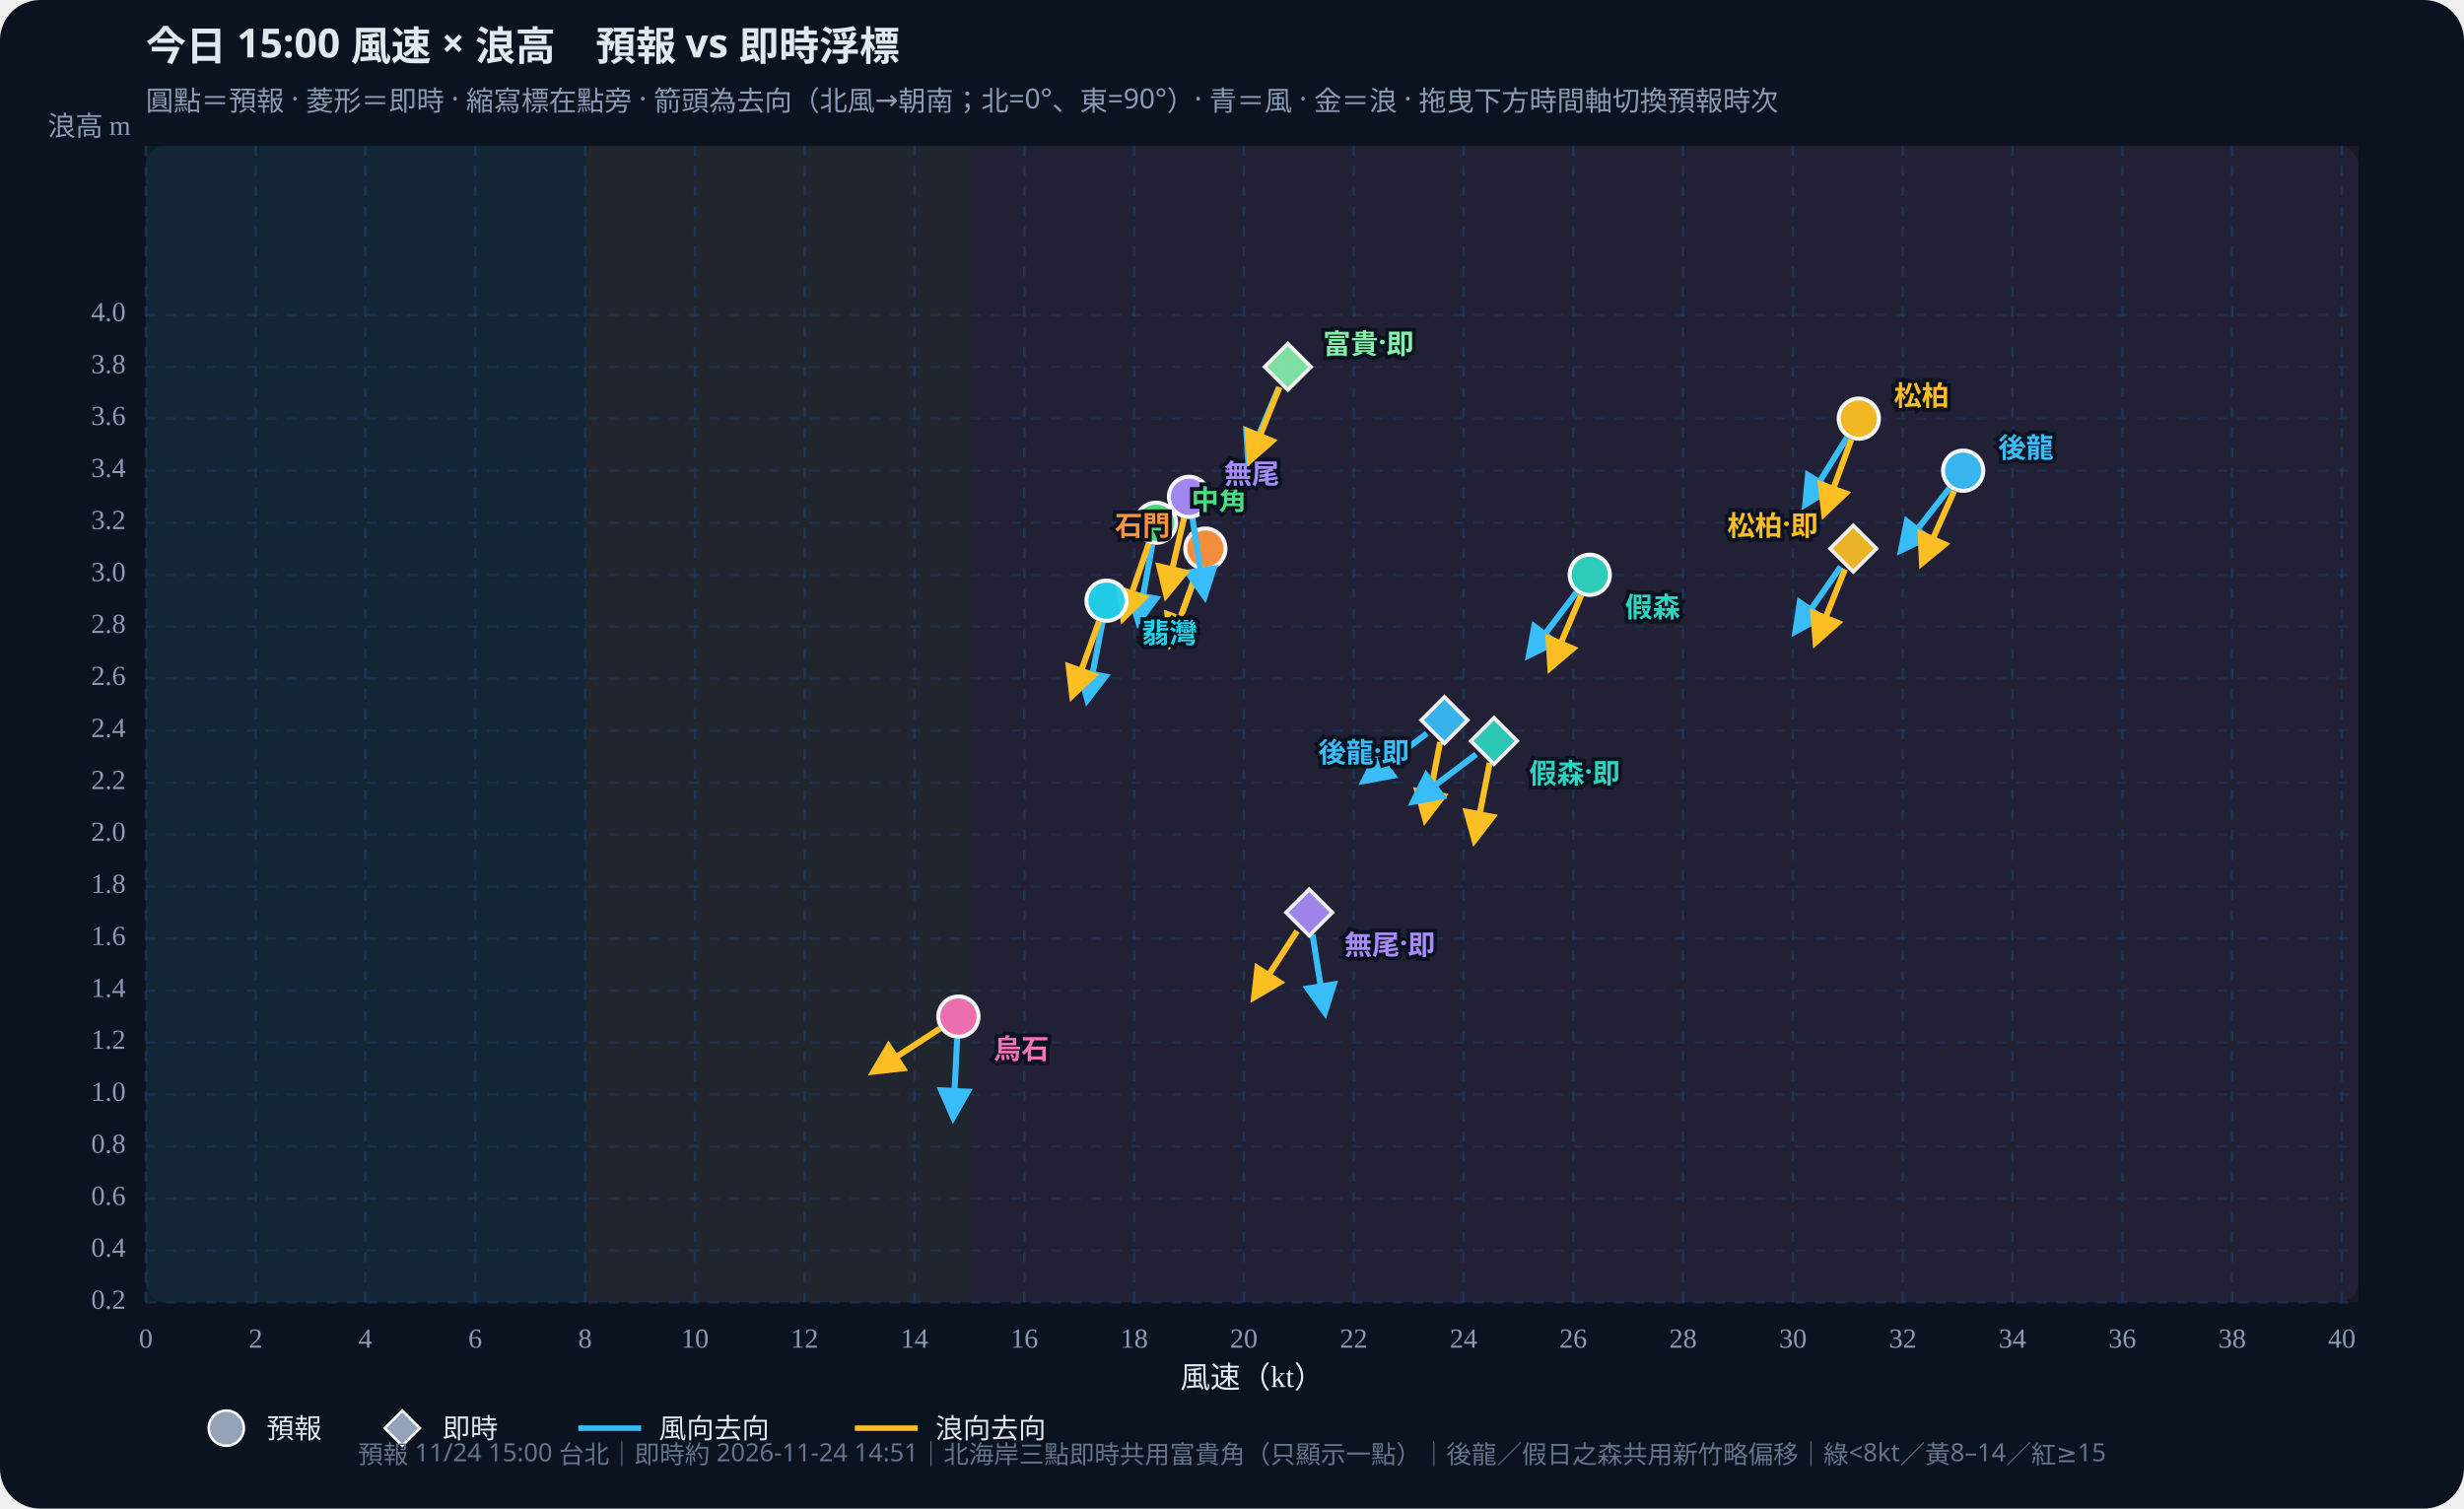
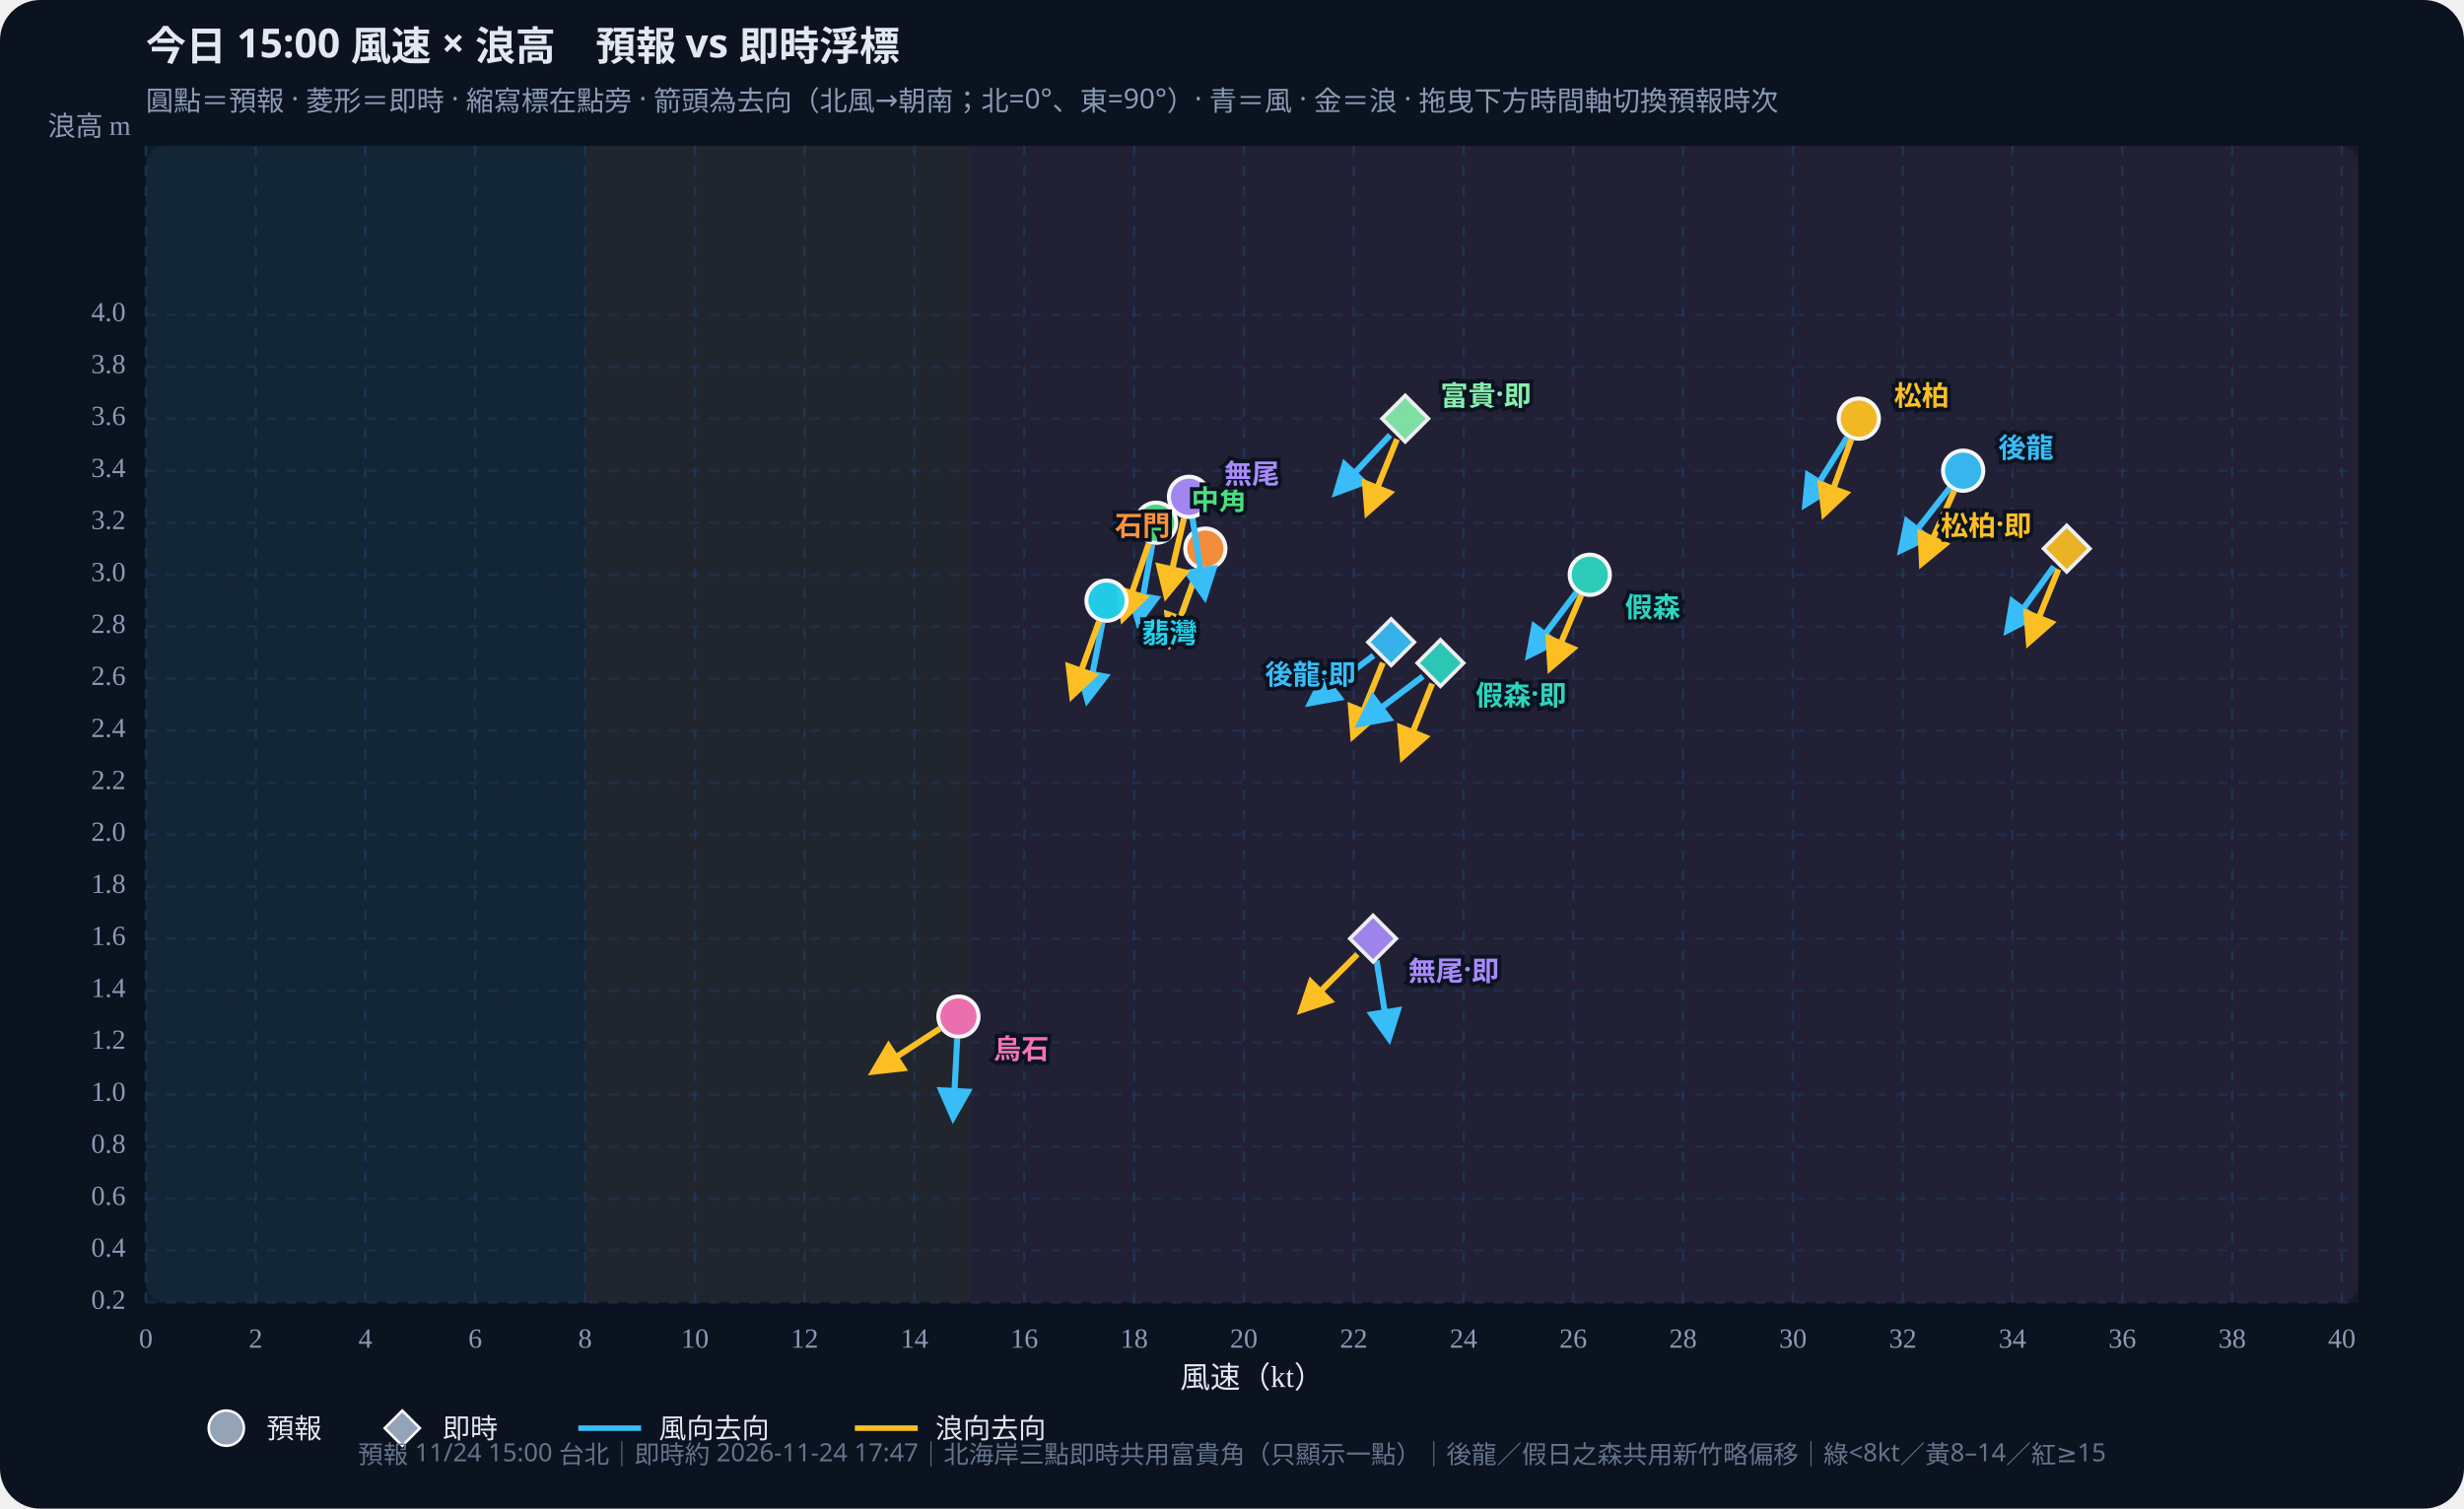
<svg xmlns="http://www.w3.org/2000/svg" id="wws-svg" viewBox="0 0 980 600" role="img" aria-label="風速與浪高散佈圖，可拖曳時間軸切換預報時次" style="width:100%;height:auto;display:block">
  <rect width="980" height="600" fill="#0b1220" rx="16" />
  <rect x="58" y="58" width="880" height="460" fill="#111a2e" rx="8" />
  <rect x="58.0" y="58" width="174.7" height="460" fill="#34d399" opacity="0.07" />
  <rect x="232.7" y="58" width="152.9" height="460" fill="#fbbf24" opacity="0.07" />
  <rect x="385.5" y="58" width="552.5" height="460" fill="#fb7185" opacity="0.07" />
  <defs>
    <marker id="arrow-38bdf8" viewBox="0 0 10 10" refX="8" refY="5" markerWidth="6" markerHeight="6" orient="auto-start-reverse">
      <path d="M0,0 L10,5 L0,10 z" fill="#38bdf8" />
    </marker>
    <marker id="arrow-fbbf24" viewBox="0 0 10 10" refX="8" refY="5" markerWidth="6" markerHeight="6" orient="auto-start-reverse">
      <path d="M0,0 L10,5 L0,10 z" fill="#fbbf24" />
    </marker>
  </defs>
  <text id="wws-title" x="58" y="24" fill="#e2e8f0" font-size="16" font-weight="700" font-family="Noto Sans TC,system-ui,sans-serif">今日 15:00 風速 × 浪高　預報 vs 即時浮標</text>
  <text x="58" y="44" fill="#8b9bb4" font-size="11" font-family="Noto Sans TC,system-ui,sans-serif">圓點＝預報 · 菱形＝即時 · 縮寫標在點旁 · 箭頭為去向（北風→朝南；北=0°、東=90°）· 青＝風 · 金＝浪 · 拖曳下方時間軸切換預報時次</text>
  <line x1="58.0" y1="58" x2="58.0" y2="518" stroke="#1e3a5f" stroke-dasharray="4 4" opacity="0.7" />
  <text x="58.0" y="536" text-anchor="middle" fill="#8b9bb4" font-size="11">0</text>
  <line x1="101.7" y1="58" x2="101.7" y2="518" stroke="#1e3a5f" stroke-dasharray="4 4" opacity="0.7" />
  <text x="101.7" y="536" text-anchor="middle" fill="#8b9bb4" font-size="11">2</text>
  <line x1="145.3" y1="58" x2="145.3" y2="518" stroke="#1e3a5f" stroke-dasharray="4 4" opacity="0.7" />
  <text x="145.3" y="536" text-anchor="middle" fill="#8b9bb4" font-size="11">4</text>
  <line x1="189.0" y1="58" x2="189.0" y2="518" stroke="#1e3a5f" stroke-dasharray="4 4" opacity="0.7" />
  <text x="189.0" y="536" text-anchor="middle" fill="#8b9bb4" font-size="11">6</text>
  <line x1="232.7" y1="58" x2="232.7" y2="518" stroke="#1e3a5f" stroke-dasharray="4 4" opacity="0.7" />
  <text x="232.7" y="536" text-anchor="middle" fill="#8b9bb4" font-size="11">8</text>
  <line x1="276.4" y1="58" x2="276.4" y2="518" stroke="#1e3a5f" stroke-dasharray="4 4" opacity="0.7" />
  <text x="276.4" y="536" text-anchor="middle" fill="#8b9bb4" font-size="11">10</text>
  <line x1="320.0" y1="58" x2="320.0" y2="518" stroke="#1e3a5f" stroke-dasharray="4 4" opacity="0.7" />
  <text x="320.0" y="536" text-anchor="middle" fill="#8b9bb4" font-size="11">12</text>
  <line x1="363.7" y1="58" x2="363.7" y2="518" stroke="#1e3a5f" stroke-dasharray="4 4" opacity="0.7" />
  <text x="363.7" y="536" text-anchor="middle" fill="#8b9bb4" font-size="11">14</text>
  <line x1="407.4" y1="58" x2="407.4" y2="518" stroke="#1e3a5f" stroke-dasharray="4 4" opacity="0.7" />
  <text x="407.4" y="536" text-anchor="middle" fill="#8b9bb4" font-size="11">16</text>
  <line x1="451.1" y1="58" x2="451.1" y2="518" stroke="#1e3a5f" stroke-dasharray="4 4" opacity="0.7" />
  <text x="451.1" y="536" text-anchor="middle" fill="#8b9bb4" font-size="11">18</text>
  <line x1="494.7" y1="58" x2="494.7" y2="518" stroke="#1e3a5f" stroke-dasharray="4 4" opacity="0.7" />
  <text x="494.7" y="536" text-anchor="middle" fill="#8b9bb4" font-size="11">20</text>
  <line x1="538.4" y1="58" x2="538.4" y2="518" stroke="#1e3a5f" stroke-dasharray="4 4" opacity="0.7" />
  <text x="538.4" y="536" text-anchor="middle" fill="#8b9bb4" font-size="11">22</text>
  <line x1="582.1" y1="58" x2="582.1" y2="518" stroke="#1e3a5f" stroke-dasharray="4 4" opacity="0.7" />
  <text x="582.1" y="536" text-anchor="middle" fill="#8b9bb4" font-size="11">24</text>
  <line x1="625.7" y1="58" x2="625.7" y2="518" stroke="#1e3a5f" stroke-dasharray="4 4" opacity="0.7" />
  <text x="625.7" y="536" text-anchor="middle" fill="#8b9bb4" font-size="11">26</text>
  <line x1="669.4" y1="58" x2="669.4" y2="518" stroke="#1e3a5f" stroke-dasharray="4 4" opacity="0.7" />
  <text x="669.4" y="536" text-anchor="middle" fill="#8b9bb4" font-size="11">28</text>
  <line x1="713.1" y1="58" x2="713.1" y2="518" stroke="#1e3a5f" stroke-dasharray="4 4" opacity="0.7" />
  <text x="713.1" y="536" text-anchor="middle" fill="#8b9bb4" font-size="11">30</text>
  <line x1="756.8" y1="58" x2="756.8" y2="518" stroke="#1e3a5f" stroke-dasharray="4 4" opacity="0.7" />
  <text x="756.8" y="536" text-anchor="middle" fill="#8b9bb4" font-size="11">32</text>
  <line x1="800.4" y1="58" x2="800.4" y2="518" stroke="#1e3a5f" stroke-dasharray="4 4" opacity="0.7" />
  <text x="800.4" y="536" text-anchor="middle" fill="#8b9bb4" font-size="11">34</text>
  <line x1="844.1" y1="58" x2="844.1" y2="518" stroke="#1e3a5f" stroke-dasharray="4 4" opacity="0.7" />
  <text x="844.1" y="536" text-anchor="middle" fill="#8b9bb4" font-size="11">36</text>
  <line x1="887.8" y1="58" x2="887.8" y2="518" stroke="#1e3a5f" stroke-dasharray="4 4" opacity="0.7" />
  <text x="887.8" y="536" text-anchor="middle" fill="#8b9bb4" font-size="11">38</text>
  <line x1="931.4" y1="58" x2="931.4" y2="518" stroke="#1e3a5f" stroke-dasharray="4 4" opacity="0.7" />
  <text x="931.4" y="536" text-anchor="middle" fill="#8b9bb4" font-size="11">40</text>
  <line x1="58" y1="518.0" x2="938" y2="518.0" stroke="#1e3a5f" stroke-dasharray="4 4" opacity="0.5" />
  <text x="50" y="518.0" text-anchor="end" dominant-baseline="middle" fill="#8b9bb4" font-size="11">0.2</text>
  <line x1="58" y1="497.3" x2="938" y2="497.3" stroke="#1e3a5f" stroke-dasharray="4 4" opacity="0.5" />
  <text x="50" y="497.3" text-anchor="end" dominant-baseline="middle" fill="#8b9bb4" font-size="11">0.4</text>
  <line x1="58" y1="476.7" x2="938" y2="476.7" stroke="#1e3a5f" stroke-dasharray="4 4" opacity="0.5" />
  <text x="50" y="476.7" text-anchor="end" dominant-baseline="middle" fill="#8b9bb4" font-size="11">0.6</text>
  <line x1="58" y1="456.0" x2="938" y2="456.0" stroke="#1e3a5f" stroke-dasharray="4 4" opacity="0.5" />
  <text x="50" y="456.0" text-anchor="end" dominant-baseline="middle" fill="#8b9bb4" font-size="11">0.8</text>
  <line x1="58" y1="435.3" x2="938" y2="435.3" stroke="#1e3a5f" stroke-dasharray="4 4" opacity="0.5" />
  <text x="50" y="435.3" text-anchor="end" dominant-baseline="middle" fill="#8b9bb4" font-size="11">1.0</text>
  <line x1="58" y1="414.6" x2="938" y2="414.6" stroke="#1e3a5f" stroke-dasharray="4 4" opacity="0.5" />
  <text x="50" y="414.6" text-anchor="end" dominant-baseline="middle" fill="#8b9bb4" font-size="11">1.2</text>
  <line x1="58" y1="394.0" x2="938" y2="394.0" stroke="#1e3a5f" stroke-dasharray="4 4" opacity="0.5" />
  <text x="50" y="394.0" text-anchor="end" dominant-baseline="middle" fill="#8b9bb4" font-size="11">1.4</text>
  <line x1="58" y1="373.3" x2="938" y2="373.3" stroke="#1e3a5f" stroke-dasharray="4 4" opacity="0.5" />
  <text x="50" y="373.3" text-anchor="end" dominant-baseline="middle" fill="#8b9bb4" font-size="11">1.6</text>
  <line x1="58" y1="352.6" x2="938" y2="352.6" stroke="#1e3a5f" stroke-dasharray="4 4" opacity="0.5" />
  <text x="50" y="352.6" text-anchor="end" dominant-baseline="middle" fill="#8b9bb4" font-size="11">1.8</text>
  <line x1="58" y1="331.9" x2="938" y2="331.9" stroke="#1e3a5f" stroke-dasharray="4 4" opacity="0.5" />
  <text x="50" y="331.9" text-anchor="end" dominant-baseline="middle" fill="#8b9bb4" font-size="11">2.0</text>
  <line x1="58" y1="311.3" x2="938" y2="311.3" stroke="#1e3a5f" stroke-dasharray="4 4" opacity="0.5" />
  <text x="50" y="311.3" text-anchor="end" dominant-baseline="middle" fill="#8b9bb4" font-size="11">2.2</text>
  <line x1="58" y1="290.6" x2="938" y2="290.6" stroke="#1e3a5f" stroke-dasharray="4 4" opacity="0.5" />
  <text x="50" y="290.6" text-anchor="end" dominant-baseline="middle" fill="#8b9bb4" font-size="11">2.4</text>
  <line x1="58" y1="269.9" x2="938" y2="269.9" stroke="#1e3a5f" stroke-dasharray="4 4" opacity="0.5" />
  <text x="50" y="269.9" text-anchor="end" dominant-baseline="middle" fill="#8b9bb4" font-size="11">2.6</text>
  <line x1="58" y1="249.2" x2="938" y2="249.2" stroke="#1e3a5f" stroke-dasharray="4 4" opacity="0.5" />
  <text x="50" y="249.2" text-anchor="end" dominant-baseline="middle" fill="#8b9bb4" font-size="11">2.8</text>
  <line x1="58" y1="228.6" x2="938" y2="228.6" stroke="#1e3a5f" stroke-dasharray="4 4" opacity="0.5" />
  <text x="50" y="228.6" text-anchor="end" dominant-baseline="middle" fill="#8b9bb4" font-size="11">3.0</text>
  <line x1="58" y1="207.9" x2="938" y2="207.9" stroke="#1e3a5f" stroke-dasharray="4 4" opacity="0.5" />
  <text x="50" y="207.9" text-anchor="end" dominant-baseline="middle" fill="#8b9bb4" font-size="11">3.2</text>
  <line x1="58" y1="187.2" x2="938" y2="187.2" stroke="#1e3a5f" stroke-dasharray="4 4" opacity="0.5" />
  <text x="50" y="187.2" text-anchor="end" dominant-baseline="middle" fill="#8b9bb4" font-size="11">3.4</text>
  <line x1="58" y1="166.5" x2="938" y2="166.5" stroke="#1e3a5f" stroke-dasharray="4 4" opacity="0.5" />
  <text x="50" y="166.5" text-anchor="end" dominant-baseline="middle" fill="#8b9bb4" font-size="11">3.6</text>
  <line x1="58" y1="145.9" x2="938" y2="145.9" stroke="#1e3a5f" stroke-dasharray="4 4" opacity="0.5" />
  <text x="50" y="145.9" text-anchor="end" dominant-baseline="middle" fill="#8b9bb4" font-size="11">3.8</text>
  <line x1="58" y1="125.2" x2="938" y2="125.2" stroke="#1e3a5f" stroke-dasharray="4 4" opacity="0.5" />
  <text x="50" y="125.2" text-anchor="end" dominant-baseline="middle" fill="#8b9bb4" font-size="11">4.0</text>
  <text x="498" y="552" text-anchor="middle" fill="#e2e8f0" font-size="12">風速（kt）</text>
  <text x="52" y="54" text-anchor="end" fill="#8b9bb4" font-size="11">浪高 m</text>
  <g id="wws-forecast-layer">
    <line x1="775.4" y1="194.1" x2="756.2" y2="218.7" stroke="#38bdf8" stroke-width="2.4" marker-end="url(#arrow-38bdf8)" />
    <line x1="777.2" y1="195.3" x2="764.5" y2="223.8" stroke="#fbbf24" stroke-width="2.4" marker-end="url(#arrow-fbbf24)" />
    <circle cx="780.8" cy="187.2" r="8.0" fill="#38bdf8" stroke="#fff" stroke-width="1.6" opacity="0.95" />
    <line x1="627.0" y1="235.6" x2="608.2" y2="260.5" stroke="#38bdf8" stroke-width="2.4" marker-end="url(#arrow-38bdf8)" />
    <line x1="628.9" y1="236.7" x2="616.7" y2="265.4" stroke="#fbbf24" stroke-width="2.4" marker-end="url(#arrow-fbbf24)" />
    <circle cx="632.3" cy="228.6" r="8.0" fill="#2dd4bf" stroke="#fff" stroke-width="1.6" opacity="0.95" />
    <line x1="734.6" y1="174.0" x2="718.1" y2="200.5" stroke="#38bdf8" stroke-width="2.4" marker-end="url(#arrow-38bdf8)" />
    <line x1="736.3" y1="174.8" x2="725.6" y2="204.1" stroke="#fbbf24" stroke-width="2.4" marker-end="url(#arrow-fbbf24)" />
    <circle cx="739.3" cy="166.5" r="8.0" fill="#fbbf24" stroke="#fff" stroke-width="1.6" opacity="0.95" />
    <line x1="458.3" y1="216.6" x2="452.8" y2="247.3" stroke="#38bdf8" stroke-width="2.4" marker-end="url(#arrow-38bdf8)" />
    <line x1="456.9" y1="216.2" x2="446.8" y2="245.7" stroke="#fbbf24" stroke-width="2.4" marker-end="url(#arrow-fbbf24)" />
    <circle cx="459.8" cy="207.9" r="8.0" fill="#4ade80" stroke="#fff" stroke-width="1.6" opacity="0.95" />
    <line x1="438.5" y1="247.5" x2="432.5" y2="278.2" stroke="#38bdf8" stroke-width="2.4" marker-end="url(#arrow-38bdf8)" />
    <line x1="437.1" y1="247.2" x2="426.5" y2="276.5" stroke="#fbbf24" stroke-width="2.4" marker-end="url(#arrow-fbbf24)" />
    <circle cx="440.1" cy="238.9" r="8.0" fill="#22d3ee" stroke="#fff" stroke-width="1.6" opacity="0.95" />
    <line x1="476.4" y1="226.5" x2="465.8" y2="255.8" stroke="#38bdf8" stroke-width="2.4" marker-end="url(#arrow-38bdf8)" />
    <line x1="476.4" y1="226.5" x2="465.8" y2="255.8" stroke="#fbbf24" stroke-width="2.4" marker-end="url(#arrow-fbbf24)" />
    <circle cx="479.4" cy="218.2" r="8.0" fill="#fb923c" stroke="#fff" stroke-width="1.6" opacity="0.95" />
    <line x1="474.3" y1="206.2" x2="479.1" y2="237.1" stroke="#38bdf8" stroke-width="2.4" marker-end="url(#arrow-38bdf8)" />
    <line x1="470.9" y1="206.1" x2="463.9" y2="236.5" stroke="#fbbf24" stroke-width="2.4" marker-end="url(#arrow-fbbf24)" />
    <circle cx="472.9" cy="197.6" r="8.0" fill="#a78bfa" stroke="#fff" stroke-width="1.6" opacity="0.95" />
    <line x1="380.7" y1="413.1" x2="379.1" y2="444.2" stroke="#38bdf8" stroke-width="2.4" marker-end="url(#arrow-38bdf8)" />
    <line x1="373.8" y1="409.1" x2="347.6" y2="426.1" stroke="#fbbf24" stroke-width="2.4" marker-end="url(#arrow-fbbf24)" />
    <circle cx="381.2" cy="404.3" r="8.0" fill="#f472b6" stroke="#fff" stroke-width="1.6" opacity="0.95" />
    <text x="794.8" y="177.2" text-anchor="start" dominant-baseline="central" fill="#38bdf8" font-size="11" font-weight="700" font-family="Noto Sans TC,system-ui,sans-serif" stroke="#0b1220" stroke-width="3" paint-order="stroke">後龍</text>
    <text x="646.3" y="240.6" text-anchor="start" dominant-baseline="central" fill="#2dd4bf" font-size="11" font-weight="700" font-family="Noto Sans TC,system-ui,sans-serif" stroke="#0b1220" stroke-width="3" paint-order="stroke">假森</text>
    <text x="753.3" y="156.5" text-anchor="start" dominant-baseline="central" fill="#fbbf24" font-size="11" font-weight="700" font-family="Noto Sans TC,system-ui,sans-serif" stroke="#0b1220" stroke-width="3" paint-order="stroke">松柏</text>
    <text x="473.8" y="197.9" text-anchor="start" dominant-baseline="central" fill="#4ade80" font-size="11" font-weight="700" font-family="Noto Sans TC,system-ui,sans-serif" stroke="#0b1220" stroke-width="3" paint-order="stroke">中角</text>
    <text x="454.1" y="250.9" text-anchor="start" dominant-baseline="central" fill="#22d3ee" font-size="11" font-weight="700" font-family="Noto Sans TC,system-ui,sans-serif" stroke="#0b1220" stroke-width="3" paint-order="stroke">翡灣</text>
    <text x="465.4" y="208.2" text-anchor="end" dominant-baseline="central" fill="#fb923c" font-size="11" font-weight="700" font-family="Noto Sans TC,system-ui,sans-serif" stroke="#0b1220" stroke-width="3" paint-order="stroke">石門</text>
    <text x="486.9" y="187.6" text-anchor="start" dominant-baseline="central" fill="#a78bfa" font-size="11" font-weight="700" font-family="Noto Sans TC,system-ui,sans-serif" stroke="#0b1220" stroke-width="3" paint-order="stroke">無尾</text>
    <text x="395.2" y="416.3" text-anchor="start" dominant-baseline="central" fill="#f472b6" font-size="11" font-weight="700" font-family="Noto Sans TC,system-ui,sans-serif" stroke="#0b1220" stroke-width="3" paint-order="stroke">烏石</text>
  </g>
  <g id="wws-live-layer">
-     <line x1="567.5" y1="291.7" x2="542.6" y2="310.5" stroke="#38bdf8" stroke-width="2.4" marker-end="url(#arrow-38bdf8)" />
-     <line x1="572.8" y1="295.1" x2="566.9" y2="325.7" stroke="#fbbf24" stroke-width="2.4" marker-end="url(#arrow-fbbf24)" />
-     <polygon points="574.5,277.2 583.7,286.4 574.5,295.6 565.3,286.4" fill="#38bdf8" stroke="#fff" stroke-width="1.5" opacity="0.92" />
-     <line x1="587.1" y1="300.0" x2="562.2" y2="318.8" stroke="#38bdf8" stroke-width="2.4" marker-end="url(#arrow-38bdf8)" />
-     <line x1="592.5" y1="303.4" x2="586.5" y2="334.0" stroke="#fbbf24" stroke-width="2.4" marker-end="url(#arrow-fbbf24)" />
-     <polygon points="594.2,285.5 603.4,294.7 594.2,303.9 585.0,294.7" fill="#2dd4bf" stroke="#fff" stroke-width="1.5" opacity="0.92" />
-     <line x1="732.1" y1="225.4" x2="714.2" y2="251.0" stroke="#38bdf8" stroke-width="2.4" marker-end="url(#arrow-38bdf8)" />
-     <line x1="733.8" y1="226.4" x2="722.2" y2="255.3" stroke="#fbbf24" stroke-width="2.4" marker-end="url(#arrow-fbbf24)" />
-     <polygon points="737.1,209.0 746.3,218.2 737.1,227.4 727.9,218.2" fill="#fbbf24" stroke="#fff" stroke-width="1.5" opacity="0.92" />
-     <line x1="508.7" y1="154.0" x2="496.5" y2="182.7" stroke="#38bdf8" stroke-width="2.4" marker-end="url(#arrow-38bdf8)" />
-     <line x1="508.9" y1="154.0" x2="497.2" y2="183.0" stroke="#fbbf24" stroke-width="2.4" marker-end="url(#arrow-fbbf24)" />
-     <polygon points="512.2,136.7 521.4,145.9 512.2,155.1 503.0,145.9" fill="#86efac" stroke="#fff" stroke-width="1.5" opacity="0.92" />
-     <line x1="522.0" y1="371.6" x2="526.9" y2="402.5" stroke="#38bdf8" stroke-width="2.4" marker-end="url(#arrow-38bdf8)" />
-     <line x1="515.9" y1="370.3" x2="498.9" y2="396.5" stroke="#fbbf24" stroke-width="2.4" marker-end="url(#arrow-fbbf24)" />
-     <polygon points="520.7,353.7 529.9,362.9 520.7,372.1 511.5,362.9" fill="#a78bfa" stroke="#fff" stroke-width="1.5" opacity="0.92" />
-     <text x="560.5" y="298.4" text-anchor="end" dominant-baseline="central" fill="#38bdf8" font-size="11" font-weight="700" font-family="Noto Sans TC,system-ui,sans-serif" stroke="#0b1220" stroke-width="3" paint-order="stroke">後龍·即</text>
-     <text x="608.2" y="306.7" text-anchor="start" dominant-baseline="central" fill="#2dd4bf" font-size="11" font-weight="700" font-family="Noto Sans TC,system-ui,sans-serif" stroke="#0b1220" stroke-width="3" paint-order="stroke">假森·即</text>
-     <text x="723.1" y="208.2" text-anchor="end" dominant-baseline="central" fill="#fbbf24" font-size="11" font-weight="700" font-family="Noto Sans TC,system-ui,sans-serif" stroke="#0b1220" stroke-width="3" paint-order="stroke">松柏·即</text>
-     <text x="526.2" y="135.9" text-anchor="start" dominant-baseline="central" fill="#86efac" font-size="11" font-weight="700" font-family="Noto Sans TC,system-ui,sans-serif" stroke="#0b1220" stroke-width="3" paint-order="stroke">富貴·即</text>
-     <text x="534.7" y="374.9" text-anchor="start" dominant-baseline="central" fill="#a78bfa" font-size="11" font-weight="700" font-family="Noto Sans TC,system-ui,sans-serif" stroke="#0b1220" stroke-width="3" paint-order="stroke">無尾·即</text>
+     <line x1="546.3" y1="260.7" x2="521.3" y2="279.5" stroke="#38bdf8" stroke-width="2.4" marker-end="url(#arrow-38bdf8)" />
+     <line x1="550.0" y1="263.6" x2="538.3" y2="292.5" stroke="#fbbf24" stroke-width="2.4" marker-end="url(#arrow-fbbf24)" />
+     <polygon points="553.3,246.2 562.5,255.4 553.3,264.6 544.1,255.4" fill="#38bdf8" stroke="#fff" stroke-width="1.5" opacity="0.92" />
+     <line x1="565.9" y1="269.0" x2="541.0" y2="287.8" stroke="#38bdf8" stroke-width="2.4" marker-end="url(#arrow-38bdf8)" />
+     <line x1="569.6" y1="271.9" x2="558.0" y2="300.8" stroke="#fbbf24" stroke-width="2.4" marker-end="url(#arrow-fbbf24)" />
+     <polygon points="572.9,254.5 582.1,263.7 572.9,272.9 563.7,263.7" fill="#2dd4bf" stroke="#fff" stroke-width="1.5" opacity="0.92" />
+     <line x1="816.9" y1="225.3" x2="798.5" y2="250.6" stroke="#38bdf8" stroke-width="2.4" marker-end="url(#arrow-38bdf8)" />
+     <line x1="818.7" y1="226.4" x2="807.0" y2="255.3" stroke="#fbbf24" stroke-width="2.4" marker-end="url(#arrow-fbbf24)" />
+     <polygon points="822.0,209.0 831.2,218.2 822.0,227.4 812.8,218.2" fill="#fbbf24" stroke="#fff" stroke-width="1.5" opacity="0.92" />
+     <line x1="552.9" y1="173.0" x2="531.6" y2="195.8" stroke="#38bdf8" stroke-width="2.4" marker-end="url(#arrow-38bdf8)" />
+     <line x1="555.6" y1="174.7" x2="543.9" y2="203.6" stroke="#fbbf24" stroke-width="2.4" marker-end="url(#arrow-fbbf24)" />
+     <polygon points="558.9,157.3 568.1,166.5 558.9,175.7 549.7,166.5" fill="#86efac" stroke="#fff" stroke-width="1.5" opacity="0.92" />
+     <line x1="547.5" y1="382.0" x2="552.4" y2="412.8" stroke="#38bdf8" stroke-width="2.4" marker-end="url(#arrow-38bdf8)" />
+     <line x1="539.9" y1="379.5" x2="517.8" y2="401.6" stroke="#fbbf24" stroke-width="2.4" marker-end="url(#arrow-fbbf24)" />
+     <polygon points="546.1,364.1 555.3,373.3 546.1,382.5 536.9,373.3" fill="#a78bfa" stroke="#fff" stroke-width="1.5" opacity="0.92" />
+     <text x="539.3" y="267.4" text-anchor="end" dominant-baseline="central" fill="#38bdf8" font-size="11" font-weight="700" font-family="Noto Sans TC,system-ui,sans-serif" stroke="#0b1220" stroke-width="3" paint-order="stroke">後龍·即</text>
+     <text x="586.9" y="275.7" text-anchor="start" dominant-baseline="central" fill="#2dd4bf" font-size="11" font-weight="700" font-family="Noto Sans TC,system-ui,sans-serif" stroke="#0b1220" stroke-width="3" paint-order="stroke">假森·即</text>
+     <text x="808.0" y="208.2" text-anchor="end" dominant-baseline="central" fill="#fbbf24" font-size="11" font-weight="700" font-family="Noto Sans TC,system-ui,sans-serif" stroke="#0b1220" stroke-width="3" paint-order="stroke">松柏·即</text>
+     <text x="572.9" y="156.5" text-anchor="start" dominant-baseline="central" fill="#86efac" font-size="11" font-weight="700" font-family="Noto Sans TC,system-ui,sans-serif" stroke="#0b1220" stroke-width="3" paint-order="stroke">富貴·即</text>
+     <text x="560.1" y="385.3" text-anchor="start" dominant-baseline="central" fill="#a78bfa" font-size="11" font-weight="700" font-family="Noto Sans TC,system-ui,sans-serif" stroke="#0b1220" stroke-width="3" paint-order="stroke">無尾·即</text>
  </g>
  <circle cx="90" cy="568" r="7" fill="#94a3b8" stroke="#fff" />
  <text x="106" y="572" fill="#e2e8f0" font-size="11" font-family="Noto Sans TC,system-ui,sans-serif">預報</text>
  <polygon points="160,561 167,568 160,575 153,568" fill="#94a3b8" stroke="#fff" />
  <text x="176" y="572" fill="#e2e8f0" font-size="11" font-family="Noto Sans TC,system-ui,sans-serif">即時</text>
  <line x1="230" y1="568" x2="255" y2="568" stroke="#38bdf8" stroke-width="2.2" />
  <text x="262" y="572" fill="#e2e8f0" font-size="11" font-family="Noto Sans TC,system-ui,sans-serif">風向去向</text>
  <line x1="340" y1="568" x2="365" y2="568" stroke="#fbbf24" stroke-width="2.2" />
  <text x="372" y="572" fill="#e2e8f0" font-size="11" font-family="Noto Sans TC,system-ui,sans-serif">浪向去向</text>
-   <text id="wws-foot" x="490" y="582" text-anchor="middle" fill="#64748b" font-size="10" font-family="Noto Sans TC,system-ui,sans-serif">預報 11/24 15:00 台北｜即時約 2026-11-24 14:51｜北海岸三點即時共用富貴角（只顯示一點）｜後龍／假日之森共用新竹略偏移｜綠&lt;8kt／黃8–14／紅≥15</text>
+   <text id="wws-foot" x="490" y="582" text-anchor="middle" fill="#64748b" font-size="10" font-family="Noto Sans TC,system-ui,sans-serif">預報 11/24 15:00 台北｜即時約 2026-11-24 17:47｜北海岸三點即時共用富貴角（只顯示一點）｜後龍／假日之森共用新竹略偏移｜綠&lt;8kt／黃8–14／紅≥15</text>
</svg>
